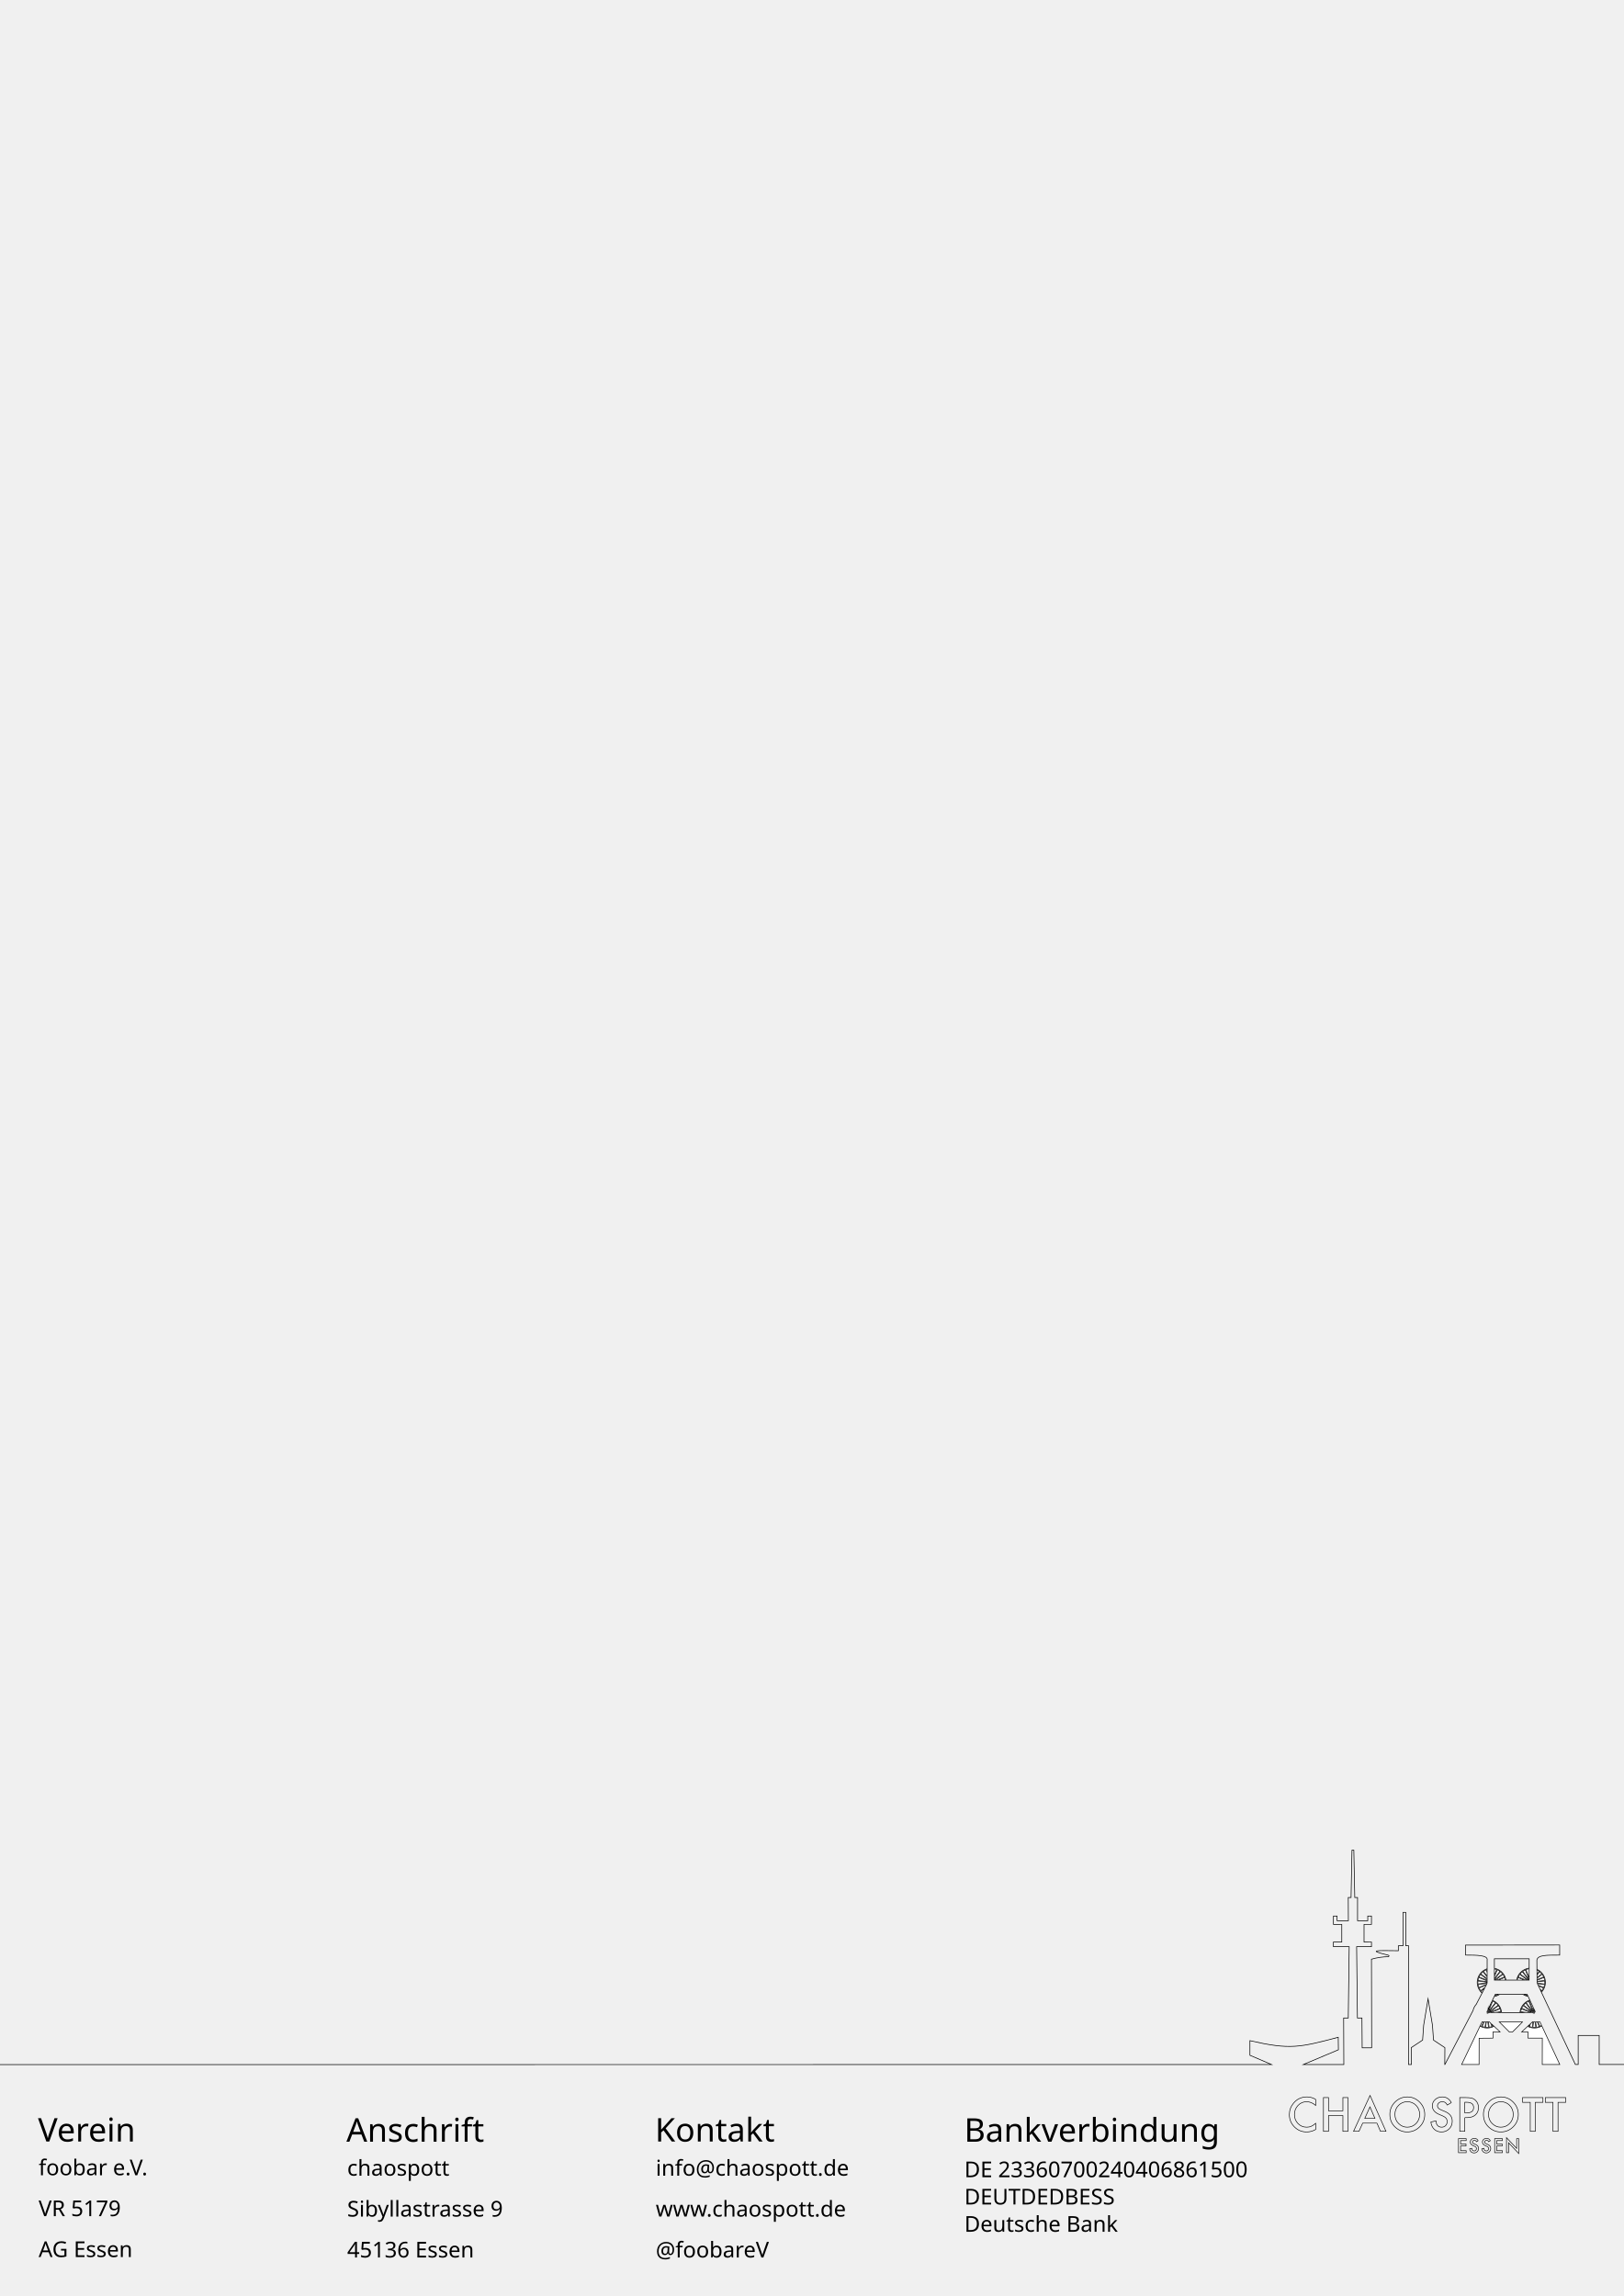
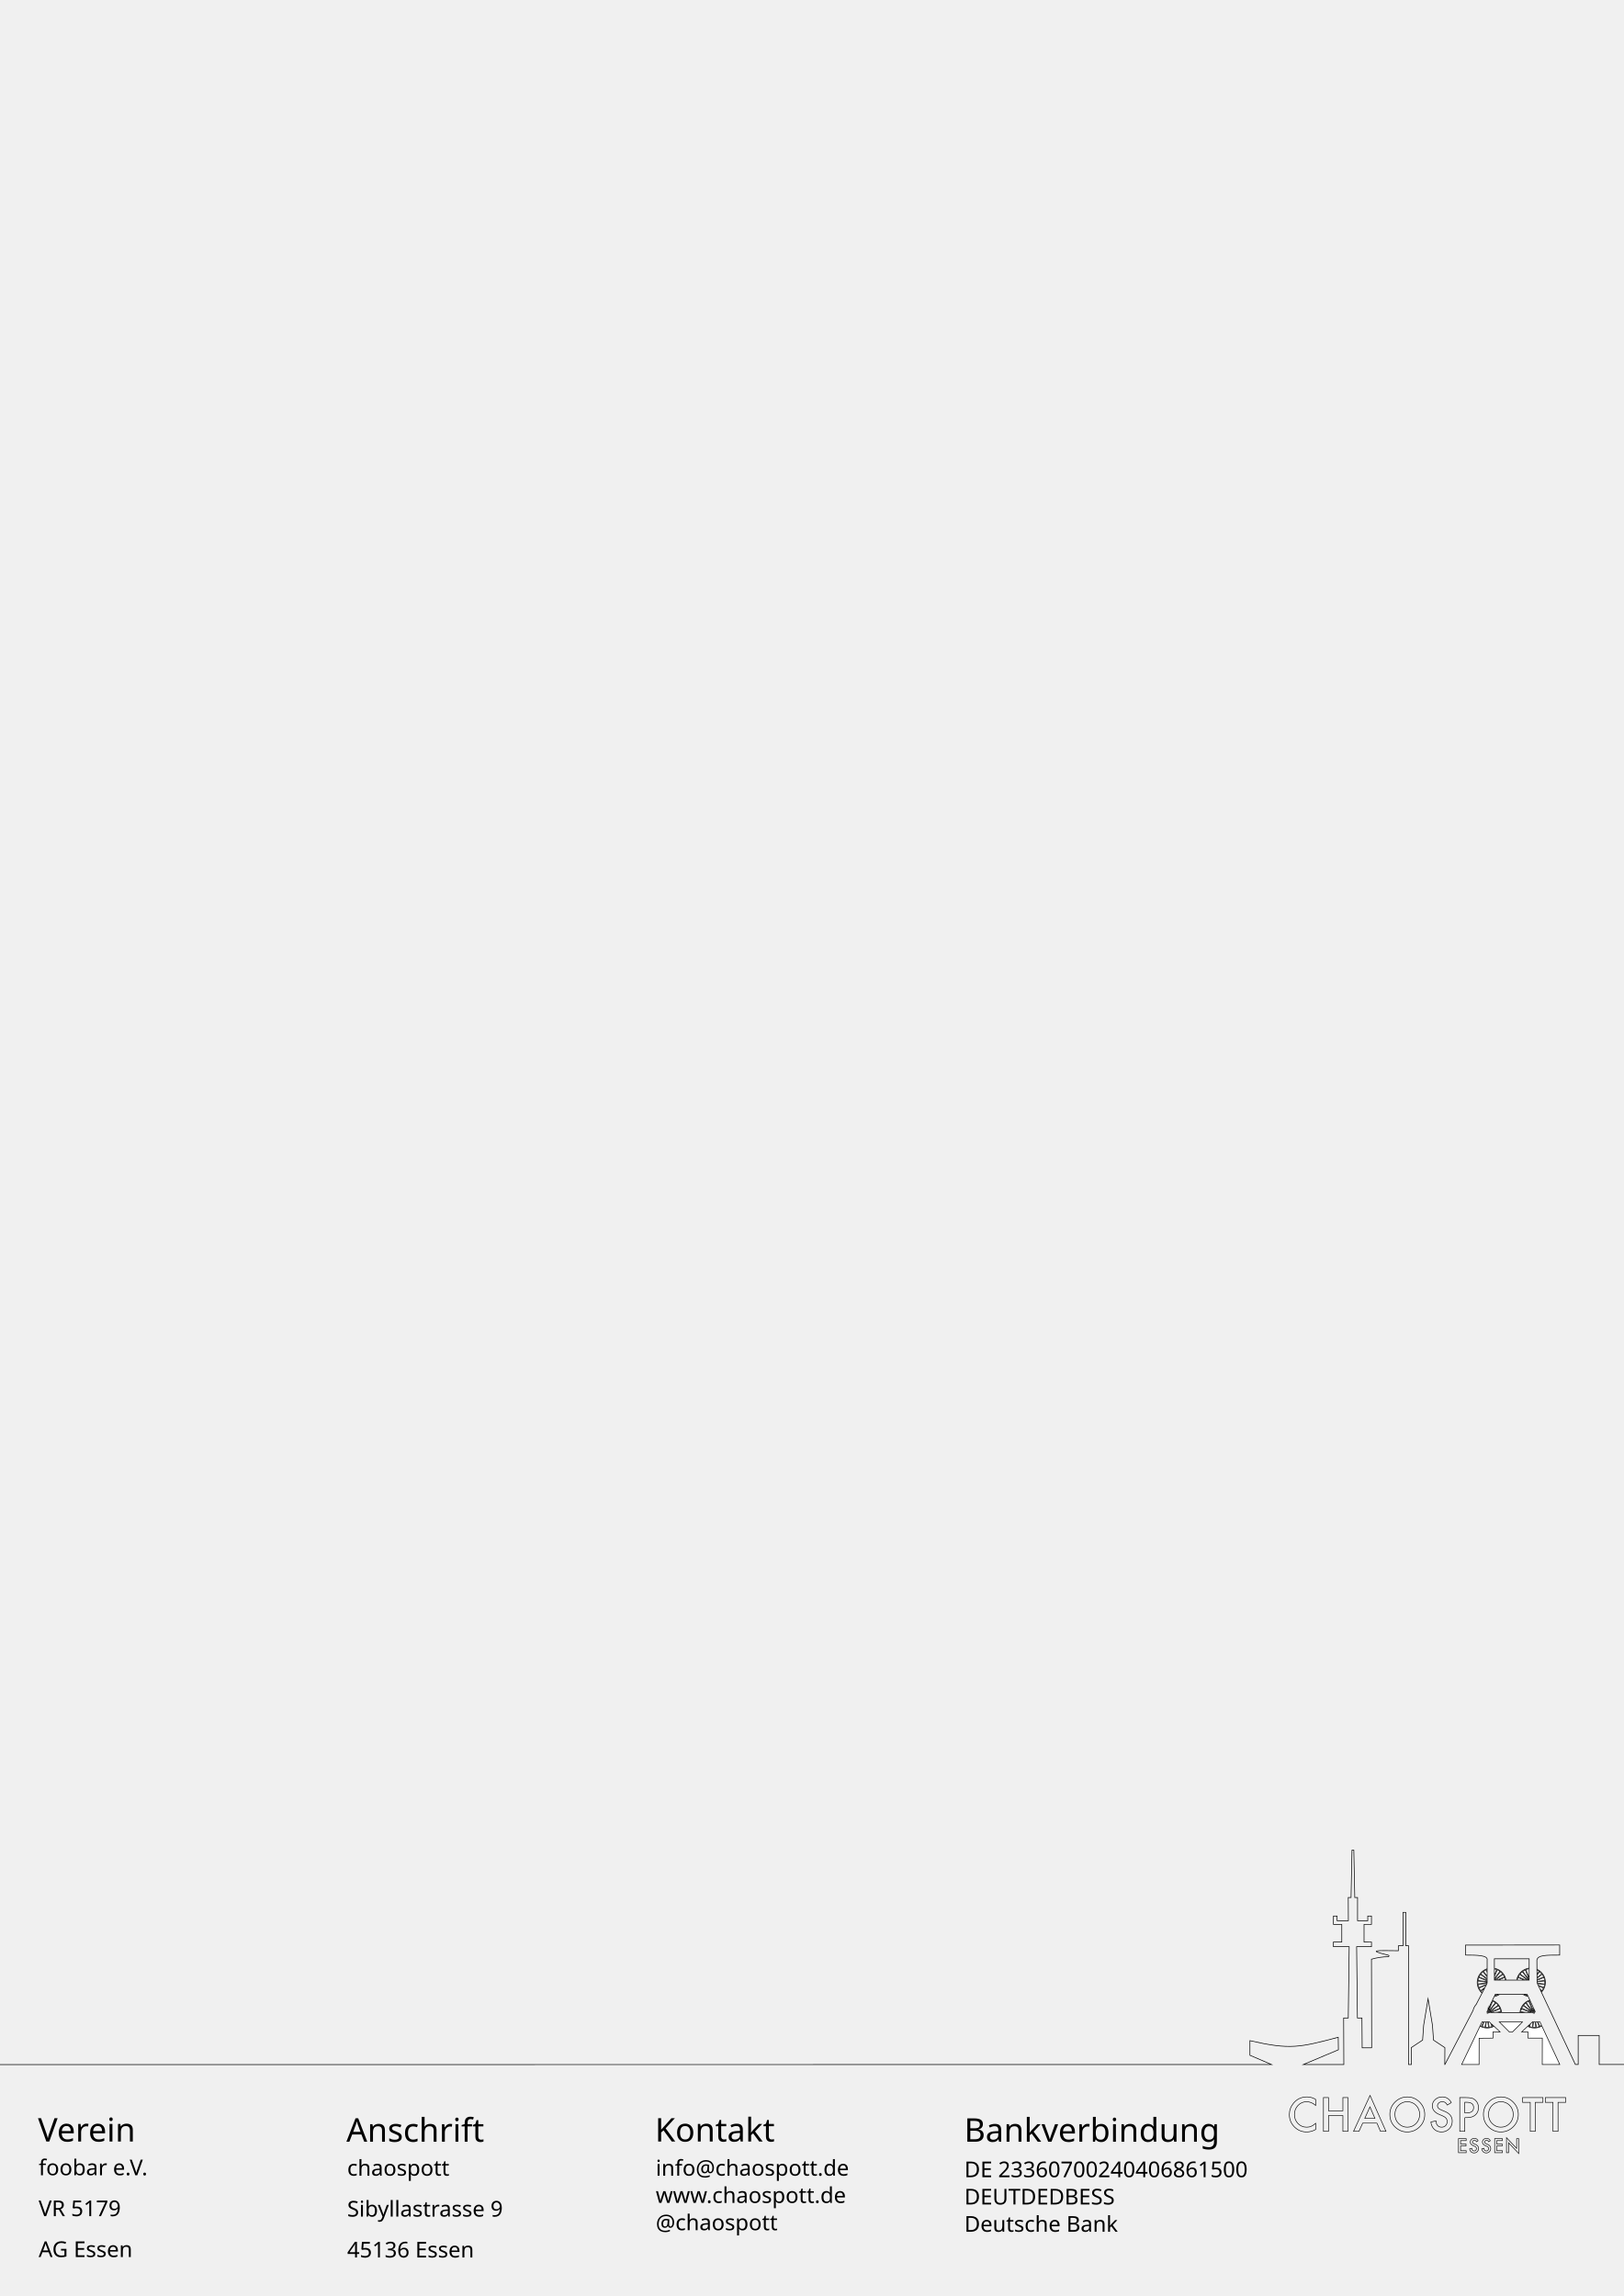
<svg xmlns="http://www.w3.org/2000/svg" width="210mm" height="297mm" viewBox="0 0 744.094 1052.362" id="svg3422" version="1.1">
  <defs id="defs3424" />
  <g id="layer1">
    <g id="g3560" transform="translate(-0.321838,-17.4253)">
      <path id="path2997" style="fill:none;fill-opacity:1;fill-rule:nonzero;stroke:#000000;stroke-width:0.268;stroke-opacity:1" d="m 603.266,979.668 0,2.767 c -1.335,-1.129 -2.714,-1.694 -4.14,-1.694 -1.572,0 -2.897,0.571 -3.972,1.713 -1.084,1.137 -1.626,2.527 -1.626,4.171 0,1.626 0.542,2.996 1.626,4.113 1.082,1.115 2.408,1.673 3.98,1.673 0.814,0 1.503,-0.133 2.072,-0.401 0.315,-0.135 0.644,-0.313 0.979,-0.541 0.343,-0.226 0.704,-0.501 1.08,-0.822 l 0,2.818 c -1.321,0.755 -2.708,1.133 -4.161,1.133 -2.187,0 -4.051,-0.772 -5.596,-2.317 -1.538,-1.557 -2.308,-3.436 -2.308,-5.635 0,-1.972 0.643,-3.728 1.93,-5.273 1.586,-1.892 3.635,-2.838 6.152,-2.838 1.374,0 2.701,0.378 3.982,1.134" />
      <path id="path2999" style="fill:none;fill-opacity:1;fill-rule:nonzero;stroke:#000000;stroke-width:0.268;stroke-opacity:1" d="m 609.133,984.892 6.596,0 0,-6.056 2.309,0 0,15.483 -2.309,0 0,-7.23 -6.596,0 0,7.23 -2.309,0 0,-15.483 2.309,0 z" />
      <path id="path3001" style="fill:none;fill-opacity:1;fill-rule:nonzero;stroke:#000000;stroke-width:0.268;stroke-opacity:1" d="m 631.344,990.557 -6.546,0 -1.705,3.761 -2.485,0 7.565,-16.454 7.3,16.454 -2.525,0 -1.605,-3.761 z" />
      <path id="path3003" style="fill:none;fill-opacity:1;fill-rule:nonzero;stroke:#000000;stroke-width:0.268;stroke-opacity:1" d="m 637.251,986.507 c 0,-2.18 0.789,-4.053 2.369,-5.616 1.569,-1.563 3.459,-2.346 5.664,-2.346 2.18,0 4.049,0.789 5.608,2.367 1.564,1.578 2.346,3.472 2.346,5.685 0,2.225 -0.785,4.115 -2.356,5.666 -1.578,1.557 -3.484,2.335 -5.716,2.335 -1.975,0 -3.748,-0.691 -5.319,-2.076 -1.73,-1.53 -2.595,-3.536 -2.595,-6.015" />
      <path id="path3005" style="fill:none;fill-opacity:1;fill-rule:nonzero;stroke:#000000;stroke-width:0.268;stroke-opacity:1" d="m 665.445,981.142 -1.873,1.123 c -0.349,-0.614 -0.683,-1.017 -1.001,-1.204 -0.33,-0.214 -0.756,-0.32 -1.277,-0.32 -0.642,0 -1.173,0.183 -1.594,0.55 -0.423,0.361 -0.635,0.816 -0.635,1.364 0,0.756 0.557,1.364 1.665,1.825 l 1.526,0.631 c 1.242,0.509 2.149,1.129 2.724,1.866 0.573,0.727 0.861,1.624 0.861,2.687 0,1.424 -0.469,2.6 -1.407,3.53 -0.945,0.934 -2.116,1.403 -3.515,1.403 -1.329,0 -2.425,-0.399 -3.288,-1.194 -0.854,-0.795 -1.385,-1.914 -1.595,-3.359 l 2.338,-0.521 c 0.104,0.909 0.289,1.538 0.554,1.885 0.476,0.669 1.169,1.003 2.08,1.003 0.718,0 1.316,-0.243 1.792,-0.733 0.476,-0.488 0.714,-1.105 0.714,-1.854 0,-0.301 -0.043,-0.575 -0.129,-0.822 -0.081,-0.253 -0.21,-0.484 -0.388,-0.691 -0.171,-0.214 -0.395,-0.411 -0.673,-0.592 -0.279,-0.187 -0.609,-0.365 -0.99,-0.531 l -1.476,-0.621 c -2.093,-0.897 -3.139,-2.207 -3.139,-3.932 0,-1.163 0.438,-2.134 1.316,-2.917 0.878,-0.789 1.972,-1.183 3.278,-1.183 1.765,0 3.141,0.869 4.131,2.607" />
      <path id="path3007" style="fill:none;fill-opacity:1;fill-rule:nonzero;stroke:#000000;stroke-width:0.268;stroke-opacity:1" d="m 671.591,988.031 0,6.287 -2.309,0 0,-15.482 2.616,0 c 1.281,0 2.246,0.091 2.9,0.27 0.66,0.181 1.242,0.523 1.744,1.024 0.878,0.869 1.318,1.966 1.318,3.288 0,1.418 -0.469,2.542 -1.407,3.37 -0.939,0.829 -2.203,1.244 -3.793,1.244 l -1.069,0 z" />
      <path id="path3009" style="fill:none;fill-opacity:1;fill-rule:nonzero;stroke:#000000;stroke-width:0.268;stroke-opacity:1" d="m 680.132,986.507 c 0,-2.18 0.789,-4.053 2.367,-5.616 1.572,-1.563 3.461,-2.346 5.666,-2.346 2.18,0 4.048,0.789 5.606,2.367 1.565,1.578 2.348,3.472 2.348,5.685 0,2.225 -0.787,4.115 -2.357,5.666 -1.58,1.557 -3.483,2.335 -5.716,2.335 -1.974,0 -3.747,-0.691 -5.319,-2.076 -1.73,-1.53 -2.595,-3.536 -2.595,-6.015" />
      <path id="path3011" style="fill:none;fill-opacity:1;fill-rule:nonzero;stroke:#000000;stroke-width:0.268;stroke-opacity:1" d="m 703.898,981.032 0,13.286 -2.309,0 0,-13.286 -3.515,0 0,-2.197 9.33,0 0,2.197 -3.506,0 z" />
      <path id="path3013" style="fill:none;fill-opacity:1;fill-rule:nonzero;stroke:#000000;stroke-width:0.268;stroke-opacity:1" d="m 714.323,981.032 0,13.286 -2.31,0 0,-13.286 -3.516,0 0,-2.197 9.333,0 0,2.197 -3.507,0 z" />
      <path id="path3015" style="fill:none;fill-opacity:1;fill-rule:nonzero;stroke:#000000;stroke-width:0.268;stroke-opacity:1" d="m 672.224,998.561 -2.556,0 0,1.549 2.481,0 0,0.916 -2.481,0 0,2.154 2.556,0 0,0.916 -3.517,0 0,-6.45 3.517,0 0,0.914 z" />
      <path id="path3017" style="fill:none;fill-opacity:1;fill-rule:nonzero;stroke:#000000;stroke-width:0.268;stroke-opacity:1" d="m 677.734,998.606 -0.779,0.467 c -0.147,-0.255 -0.284,-0.424 -0.417,-0.5 -0.137,-0.089 -0.316,-0.135 -0.531,-0.135 -0.268,0 -0.49,0.077 -0.667,0.231 -0.174,0.152 -0.264,0.34 -0.264,0.569 0,0.314 0.233,0.567 0.694,0.76 l 0.635,0.264 c 0.517,0.211 0.897,0.469 1.136,0.776 0.239,0.303 0.359,0.677 0.359,1.119 0,0.594 -0.196,1.084 -0.586,1.472 -0.394,0.388 -0.882,0.583 -1.466,0.583 -0.552,0 -1.009,-0.164 -1.37,-0.496 -0.355,-0.332 -0.577,-0.797 -0.664,-1.399 l 0.974,-0.218 c 0.044,0.38 0.121,0.641 0.231,0.784 0.199,0.281 0.488,0.42 0.868,0.42 0.299,0 0.548,-0.102 0.747,-0.305 0.197,-0.204 0.297,-0.461 0.297,-0.772 0,-0.127 -0.018,-0.241 -0.054,-0.343 -0.033,-0.105 -0.087,-0.203 -0.162,-0.288 -0.071,-0.09 -0.164,-0.172 -0.28,-0.247 -0.114,-0.079 -0.254,-0.152 -0.414,-0.222 l -0.614,-0.258 c -0.872,-0.374 -1.308,-0.92 -1.308,-1.638 0,-0.486 0.183,-0.891 0.55,-1.217 0.366,-0.328 0.82,-0.492 1.364,-0.492 0.735,0 1.31,0.361 1.721,1.086" />
      <path id="path3019" style="fill:none;fill-opacity:1;fill-rule:nonzero;stroke:#000000;stroke-width:0.268;stroke-opacity:1" d="m 683.309,998.606 -0.78,0.467 c -0.146,-0.255 -0.285,-0.424 -0.416,-0.5 -0.139,-0.089 -0.315,-0.135 -0.534,-0.135 -0.266,0 -0.487,0.077 -0.664,0.231 -0.177,0.152 -0.264,0.34 -0.264,0.569 0,0.314 0.231,0.567 0.694,0.76 l 0.635,0.264 c 0.517,0.211 0.895,0.469 1.136,0.776 0.239,0.303 0.359,0.677 0.359,1.119 0,0.594 -0.197,1.084 -0.588,1.472 -0.392,0.388 -0.88,0.583 -1.463,0.583 -0.554,0 -1.011,-0.164 -1.371,-0.496 -0.355,-0.332 -0.577,-0.797 -0.664,-1.399 l 0.974,-0.218 c 0.043,0.38 0.121,0.641 0.231,0.784 0.197,0.281 0.488,0.42 0.868,0.42 0.299,0 0.548,-0.102 0.745,-0.305 0.199,-0.204 0.297,-0.461 0.297,-0.772 0,-0.127 -0.017,-0.241 -0.052,-0.343 -0.033,-0.105 -0.087,-0.203 -0.162,-0.288 -0.07,-0.09 -0.164,-0.172 -0.28,-0.247 -0.116,-0.079 -0.253,-0.152 -0.413,-0.222 l -0.615,-0.258 c -0.872,-0.374 -1.308,-0.92 -1.308,-1.638 0,-0.486 0.182,-0.891 0.548,-1.217 0.365,-0.328 0.822,-0.492 1.366,-0.492 0.735,0 1.308,0.361 1.721,1.086" />
      <path id="path3021" style="fill:none;fill-opacity:1;fill-rule:nonzero;stroke:#000000;stroke-width:0.268;stroke-opacity:1" d="m 688.796,998.561 -2.556,0 0,1.549 2.481,0 0,0.916 -2.481,0 0,2.154 2.556,0 0,0.916 -3.518,0 0,-6.45 3.518,0 0,0.914 z" />
      <path id="path3023" style="fill:none;fill-opacity:1;fill-rule:nonzero;stroke:#000000;stroke-width:0.268;stroke-opacity:1" d="m 690.704,1004.096 0,-6.888 4.649,4.921 0,-4.482 0.961,0 0,6.843 -4.646,-4.909 0,4.515 -0.964,0 z" />
      <path id="path3025" style="fill:none;fill-opacity:1;fill-rule:nonzero;stroke:#000000;stroke-width:0.268;stroke-opacity:1" d="m 630.403,988.361 -2.269,-5.263 -2.377,5.263 4.646,0 z" />
      <path id="path3027" style="fill:none;fill-opacity:1;fill-rule:nonzero;stroke:#000000;stroke-width:0.268;stroke-opacity:1" d="m 639.578,986.536 c 0,1.711 0.569,3.119 1.704,4.221 1.129,1.102 2.433,1.655 3.911,1.655 1.605,0 2.959,-0.561 4.063,-1.684 1.102,-1.137 1.652,-2.52 1.652,-4.152 0,-1.651 -0.544,-3.033 -1.634,-4.15 -1.084,-1.123 -2.423,-1.684 -4.021,-1.684 -1.59,0 -2.936,0.561 -4.032,1.684 -1.097,1.109 -1.644,2.479 -1.644,4.111" />
      <path id="path3029" style="fill:none;fill-opacity:1;fill-rule:nonzero;stroke:#000000;stroke-width:0.268;stroke-opacity:1" d="m 671.591,985.863 0.862,0 c 2.12,0 3.178,-0.824 3.178,-2.475 0,-1.599 -1.092,-2.398 -3.278,-2.398 l -0.762,0 0,4.873 z" />
      <path id="path3031" style="fill:none;fill-opacity:1;fill-rule:nonzero;stroke:#000000;stroke-width:0.268;stroke-opacity:1" d="m 682.46,986.536 c 0,1.711 0.569,3.119 1.704,4.221 1.127,1.102 2.433,1.655 3.911,1.655 1.605,0 2.959,-0.561 4.061,-1.684 1.102,-1.137 1.655,-2.52 1.655,-4.152 0,-1.651 -0.546,-3.033 -1.634,-4.15 -1.084,-1.123 -2.425,-1.684 -4.022,-1.684 -1.592,0 -2.935,0.561 -4.032,1.684 -1.096,1.109 -1.644,2.479 -1.644,4.111" />
      <path id="path3033" style="fill:none;fill-opacity:1;fill-rule:nonzero;stroke:#000000;stroke-width:0.301;stroke-linecap:butt;stroke-linejoin:miter;stroke-miterlimit:22.926;stroke-dasharray:none;stroke-opacity:1" d="m 676.865,936.059 c -0.722,0.81 -1.249,1.793 -1.488,2.858 l -12.899,24.771 -0.063,0 0.053,-7.735 -5.209,-3.455 -0.48,-6.801 -2.018,-12.125 -2.017,12.114 -0.48,6.804 -5.209,3.455 0.054,7.745 -1.285,2.1e-4 0.002,-54.447 -1.266,0.012 -0.006,-15.304 -1.277,-0.009 0,15.301 -2.138,0.023 0,2.265 c -8.851,-0.069 -15.015,-0.444 -4.983,1.95 0.344,0.083 1.192,0.295 0.382,0.795 -2.553,0.023 -5.142,0.413 -7.715,1.138 l 0.087,40.608 -4.35,0.011 -0.1,-13.655 -2.07,0 -0.367,-32.706 6.804,0.009 0.003,-2.126 -3.411,-0.008 0.003,-8.074 3.401,0.003 0.003,-3.831 -1.702,0.002 0,2.122 -4.679,0.002 0,-10.632 -1.275,0.006 -0.426,-21.69 -0.853,0 -0.421,21.686 -1.279,0 0.05,10.626 -5.176,0 -0.002,-2.124 -1.659,0.008 -0.009,3.816 3.824,0.003 0.003,8.076 -3.835,0.002 0.003,2.122 7.223,0.011 -0.422,32.695 -2.112,0 0.077,21.318 -18.563,0 16.077,-6.76 -0.075,-5.728 c -17.685,4.648 -21.987,5.809 -40.475,1.547 l 0,6.695 9.909,4.248 -616.492,0.03 1.919,127.765 818.064,-3.884 0.584,-123.889 -51.026,-0.046 -2.9,6e-4 0,-13.307 -9.621,0 0,13.308 -1.297,1.9e-4 -15.553,-33.116 c 1.348,-1.414 2.048,-3.433 1.768,-5.385 l 0,-0.002 0,0 c -0.158,-1.223 -0.673,-2.4 -1.47,-3.34 l -0.002,0 c -0.635,-0.77 -1.448,-1.372 -2.35,-1.777 l -0.027,-4.308 c 0.5,-2.22 4.169,-2.22 10.443,-2.22 l 0,-4.624 -43.118,0.052 0.012,4.572 c 5.259,0 10.412,0.066 9.875,2.365 l 0,3.906 c -2.25,0.735 -4.053,2.742 -4.441,5.098 0,0 0,0.002 -0.002,0.002 -0.403,2.122 0.349,4.388 1.912,5.869 l 0,0.002 c 0.067,0.066 0.135,0.13 0.205,0.192 -0.874,1.702 -2.649,5.096 -2.649,5.096 z m 11.581,3.836 c -0.009,-0.122 -0.023,-0.244 -0.041,-0.366 l -0.002,0 0,0 c -0.158,-1.223 -0.67,-2.4 -1.47,-3.341 l -0.002,0 c -0.714,-0.865 -1.652,-1.519 -2.689,-1.918 l 0.839,-1.754 c 0.826,-0.141 1.625,-0.439 2.34,-0.902 l 0.003,-0.003 c 0.081,-0.049 0.16,-0.1 0.239,-0.152 l 10.467,0 c 0.436,0.297 0.908,0.538 1.401,0.722 0.357,0.133 0.725,0.235 1.099,0.307 l 0.774,1.666 c -2.251,0.735 -4.055,2.742 -4.443,5.099 l -0.002,0 c -0.041,0.213 -0.069,0.427 -0.086,0.641 l -8.427,0 z m 2.024,-14.897 c -0.185,-1.159 -0.686,-2.267 -1.446,-3.162 l -0.002,0 c -0.977,-1.185 -2.376,-1.974 -3.872,-2.253 l 0,-4.363 15.945,0 0,4.306 c -0.099,0.013 -0.195,0.029 -0.293,0.046 l -0.003,0 c -2.687,0.411 -4.968,2.643 -5.413,5.33 l 0,0.002 -0.017,0.095 -4.898,0 z" />
      <path id="path3035" style="fill:#ffffff;fill-opacity:1;fill-rule:nonzero;stroke:#000000;stroke-width:0.283;stroke-linecap:butt;stroke-linejoin:miter;stroke-miterlimit:22.926;stroke-dasharray:none;stroke-opacity:1" d="m 686.982,936.706 c 0.27,0.367 0.496,0.766 0.679,1.183 l -4.825,1.999 4.146,-3.183 z" />
      <path id="path3037" style="fill:#ffffff;fill-opacity:1;fill-rule:nonzero;stroke:#000000;stroke-width:0.283;stroke-linecap:butt;stroke-linejoin:miter;stroke-miterlimit:22.926;stroke-dasharray:none;stroke-opacity:1" d="m 685.819,935.491 c 0.422,0.291 0.74,0.573 1.05,0.984 l -4.314,3.27 z" />
      <path id="path3039" style="fill:#ffffff;fill-opacity:1;fill-rule:nonzero;stroke:#000000;stroke-width:0.283;stroke-linecap:butt;stroke-linejoin:miter;stroke-miterlimit:22.926;stroke-dasharray:none;stroke-opacity:1" d="m 684.384,934.633 c 0.426,0.185 0.832,0.415 1.208,0.687 l -3.247,4.231 z" />
      <path id="path3041" style="fill:#ffffff;fill-opacity:1;fill-rule:nonzero;stroke:#000000;stroke-width:0.283;stroke-linecap:butt;stroke-linejoin:miter;stroke-miterlimit:22.926;stroke-dasharray:none;stroke-opacity:1" d="m 700.481,932.163 c -0.284,-0.064 -0.565,-0.146 -0.838,-0.247 l 0.19,-0.459 0.321,0 z" />
      <path id="path3043" style="fill:#ffffff;fill-opacity:1;fill-rule:nonzero;stroke:#000000;stroke-width:0.283;stroke-linecap:butt;stroke-linejoin:miter;stroke-miterlimit:22.926;stroke-dasharray:none;stroke-opacity:1" d="m 699.525,931.457 -0.147,0.355 c -0.245,-0.104 -0.484,-0.222 -0.714,-0.355 z" />
      <path id="path3045" style="fill:#ffffff;fill-opacity:1;fill-rule:nonzero;stroke:#000000;stroke-width:0.283;stroke-linecap:butt;stroke-linejoin:miter;stroke-miterlimit:22.926;stroke-dasharray:none;stroke-opacity:1" d="m 695.977,923.81 2.882,1.187 -3.203,0.008 0.008,-0.053 0.002,-0.002 c 0.064,-0.392 0.167,-0.796 0.308,-1.163 z" />
      <path id="path3047" style="fill:#ffffff;fill-opacity:1;fill-rule:nonzero;stroke:#000000;stroke-width:0.283;stroke-linecap:butt;stroke-linejoin:miter;stroke-miterlimit:22.926;stroke-dasharray:none;stroke-opacity:1" d="m 696.777,922.36 3.448,2.637 -0.643,0 -3.496,-1.447 c 0.185,-0.416 0.421,-0.823 0.691,-1.191 z" />
      <path id="path3049" style="fill:#ffffff;fill-opacity:1;fill-rule:nonzero;stroke:#000000;stroke-width:0.283;stroke-linecap:butt;stroke-linejoin:miter;stroke-miterlimit:22.926;stroke-dasharray:none;stroke-opacity:1" d="m 697.923,921.159 2.963,3.838 -0.208,0 -3.726,-2.859 c 0.288,-0.357 0.615,-0.691 0.971,-0.979 z" />
      <path id="path3051" style="fill:#ffffff;fill-opacity:1;fill-rule:nonzero;stroke:#000000;stroke-width:0.283;stroke-linecap:butt;stroke-linejoin:miter;stroke-miterlimit:22.926;stroke-dasharray:none;stroke-opacity:1" d="m 699.314,920.296 1.781,4.285 0,0.254 -2.948,-3.842 c 0.364,-0.268 0.756,-0.512 1.167,-0.697 z" />
      <path id="path3053" style="fill:#ffffff;fill-opacity:1;fill-rule:nonzero;stroke:#000000;stroke-width:0.283;stroke-linecap:butt;stroke-linejoin:miter;stroke-miterlimit:22.926;stroke-dasharray:none;stroke-opacity:1" d="m 701.095,921.31 0,2.557 -1.52,-3.671 c 0.539,-0.203 1.009,-0.306 1.527,-0.404 z" />
      <path id="path3055" style="fill:#ffffff;fill-opacity:1;fill-rule:nonzero;stroke:#000000;stroke-width:0.283;stroke-linecap:butt;stroke-linejoin:miter;stroke-miterlimit:22.926;stroke-dasharray:none;stroke-opacity:1" d="m 686.254,931.457 0.882,0 c -0.234,0.142 -0.477,0.266 -0.727,0.374 z" />
      <path id="path3057" style="fill:#ffffff;fill-opacity:1;fill-rule:nonzero;stroke:#000000;stroke-width:0.283;stroke-linecap:butt;stroke-linejoin:miter;stroke-miterlimit:22.926;stroke-dasharray:none;stroke-opacity:1" d="m 685.235,932.194 0.353,-0.737 0.358,0 0.198,0.479 c -0.295,0.109 -0.6,0.195 -0.909,0.258 z" />
      <path id="path3059" style="fill:#ffffff;fill-opacity:1;fill-rule:nonzero;stroke:#000000;stroke-width:0.283;stroke-linecap:butt;stroke-linejoin:miter;stroke-miterlimit:22.926;stroke-dasharray:none;stroke-opacity:1" d="m 685.15,922.74 0,-2.868 c 0.361,0.071 0.717,0.172 1.061,0.305 z" />
      <path id="path3061" style="fill:#ffffff;fill-opacity:1;fill-rule:nonzero;stroke:#000000;stroke-width:0.283;stroke-linecap:butt;stroke-linejoin:miter;stroke-miterlimit:22.926;stroke-dasharray:none;stroke-opacity:1" d="m 685.15,924.271 0,-0.793 1.325,-3.195 c 0.426,0.185 0.833,0.415 1.211,0.687 z" />
      <path id="path3063" style="fill:#ffffff;fill-opacity:1;fill-rule:nonzero;stroke:#000000;stroke-width:0.283;stroke-linecap:butt;stroke-linejoin:miter;stroke-miterlimit:22.926;stroke-dasharray:none;stroke-opacity:1" d="m 685.163,924.998 -0.013,0 0,-0.261 2.76,-3.597 c 0.328,0.26 0.629,0.552 0.897,0.877 l 0,0.002 c 0.033,0.037 0.062,0.074 0.093,0.112 l -3.737,2.867 z" />
      <path id="path3065" style="fill:#ffffff;fill-opacity:1;fill-rule:nonzero;stroke:#000000;stroke-width:0.283;stroke-linecap:butt;stroke-linejoin:miter;stroke-miterlimit:22.926;stroke-dasharray:none;stroke-opacity:1" d="m 686.229,924.998 -0.6,0 3.443,-2.643 c 0.27,0.367 0.496,0.766 0.679,1.183 z" />
      <path id="path3067" style="fill:#ffffff;fill-opacity:1;fill-rule:nonzero;stroke:#000000;stroke-width:0.283;stroke-linecap:butt;stroke-linejoin:miter;stroke-miterlimit:22.926;stroke-dasharray:none;stroke-opacity:1" d="m 690.183,924.998 -3.215,0 2.89,-1.198 c 0.147,0.388 0.257,0.79 0.326,1.198 z" />
      <path id="path3069" style="fill:#ffffff;fill-opacity:1;fill-rule:nonzero;stroke:#000000;stroke-width:0.283;stroke-linecap:butt;stroke-linejoin:miter;stroke-miterlimit:22.926;stroke-dasharray:none;stroke-opacity:1" d="m 706.268,929.631 0.309,0.67 c 0.068,-0.074 0.158,-0.188 0.222,-0.265 z" />
      <path id="path3071" style="fill:#ffffff;fill-opacity:1;fill-rule:nonzero;stroke:#000000;stroke-width:0.283;stroke-linecap:butt;stroke-linejoin:miter;stroke-miterlimit:22.926;stroke-dasharray:none;stroke-opacity:1" d="m 705.356,927.678 0.669,1.422 0.942,0.723 c 0.274,-0.363 0.507,-0.764 0.698,-1.177 z" />
      <path id="path3073" style="fill:#ffffff;fill-opacity:1;fill-rule:nonzero;stroke:#000000;stroke-width:0.283;stroke-linecap:butt;stroke-linejoin:miter;stroke-miterlimit:22.926;stroke-dasharray:none;stroke-opacity:1" d="m 704.864,926.629 0.325,0.691 2.592,1.074 c 0.176,-0.428 0.307,-0.876 0.386,-1.331 z" />
      <path id="path3075" style="fill:#ffffff;fill-opacity:1;fill-rule:nonzero;stroke:#000000;stroke-width:0.283;stroke-linecap:butt;stroke-linejoin:miter;stroke-miterlimit:22.926;stroke-dasharray:none;stroke-opacity:1" d="m 704.695,925.86 0.003,0.414 0.03,0.068 3.482,0.46 c 0.058,-0.459 0.064,-0.944 0.012,-1.407 l -3.527,0.444 z" />
      <path id="path3077" style="fill:#ffffff;fill-opacity:1;fill-rule:nonzero;stroke:#000000;stroke-width:0.283;stroke-linecap:butt;stroke-linejoin:miter;stroke-miterlimit:22.926;stroke-dasharray:none;stroke-opacity:1" d="m 704.69,925.095 0.007,0.497 3.494,-0.464 c -0.066,-0.449 -0.187,-0.903 -0.348,-1.328 z" />
      <path id="path3079" style="fill:#ffffff;fill-opacity:1;fill-rule:nonzero;stroke:#000000;stroke-width:0.283;stroke-linecap:butt;stroke-linejoin:miter;stroke-miterlimit:22.926;stroke-dasharray:none;stroke-opacity:1" d="m 704.684,924.154 0.003,0.648 3.054,-1.255 c -0.18,-0.417 -0.457,-0.961 -0.696,-1.226 z" />
      <path id="path3081" style="fill:#ffffff;fill-opacity:1;fill-rule:nonzero;stroke:#000000;stroke-width:0.283;stroke-linecap:butt;stroke-linejoin:miter;stroke-miterlimit:22.926;stroke-dasharray:none;stroke-opacity:1" d="m 704.675,922.73 0.007,1.091 2.204,-1.691 c -0.031,-0.038 -0.062,-0.075 -0.093,-0.112 l -0.002,-0.002 c -0.266,-0.324 -0.567,-0.616 -0.895,-0.877 l -1.22,1.59 z" />
      <path id="path3083" style="fill:#ffffff;fill-opacity:1;fill-rule:nonzero;stroke:#000000;stroke-width:0.283;stroke-linecap:butt;stroke-linejoin:miter;stroke-miterlimit:22.926;stroke-dasharray:none;stroke-opacity:1" d="m 704.672,922.316 1.013,-1.354 c -0.316,-0.229 -0.682,-0.479 -1.036,-0.647 z" />
      <path id="path3085" style="fill:#ffffff;fill-opacity:1;fill-rule:nonzero;stroke:#000000;stroke-width:0.283;stroke-linecap:butt;stroke-linejoin:miter;stroke-miterlimit:22.926;stroke-dasharray:none;stroke-opacity:1" d="m 681.843,920.808 0.004,-0.713 c -0.085,0.029 -0.174,0.068 -0.258,0.101 l 0.254,0.632 z" />
      <path id="path3087" style="fill:#ffffff;fill-opacity:1;fill-rule:nonzero;stroke:#000000;stroke-width:0.283;stroke-linecap:butt;stroke-linejoin:miter;stroke-miterlimit:22.926;stroke-dasharray:none;stroke-opacity:1" d="m 681.843,923.185 0,-1.662 -0.497,-1.223 c -0.413,0.185 -0.836,0.413 -1.193,0.681 z" />
      <path id="path3089" style="fill:#ffffff;fill-opacity:1;fill-rule:nonzero;stroke:#000000;stroke-width:0.283;stroke-linecap:butt;stroke-linejoin:miter;stroke-miterlimit:22.926;stroke-dasharray:none;stroke-opacity:1" d="m 681.843,924.379 0,-0.744 -1.894,-2.485 c -0.355,0.289 -0.714,0.643 -1.002,1 z" />
      <path id="path3091" style="fill:#ffffff;fill-opacity:1;fill-rule:nonzero;stroke:#000000;stroke-width:0.283;stroke-linecap:butt;stroke-linejoin:miter;stroke-miterlimit:22.926;stroke-dasharray:none;stroke-opacity:1" d="m 681.843,925.1 0,-0.375 -3.06,-2.348 c -0.268,0.367 -0.499,0.759 -0.681,1.175 l 3.741,1.549 z" />
      <path id="path3093" style="fill:#ffffff;fill-opacity:1;fill-rule:nonzero;stroke:#000000;stroke-width:0.283;stroke-linecap:butt;stroke-linejoin:miter;stroke-miterlimit:22.926;stroke-dasharray:none;stroke-opacity:1" d="m 681.843,925.684 0,-0.307 -3.852,-1.567 c -0.141,0.367 -0.303,0.974 -0.368,1.367 z" />
      <path id="path3095" style="fill:#ffffff;fill-opacity:1;fill-rule:nonzero;stroke:#000000;stroke-width:0.283;stroke-linecap:butt;stroke-linejoin:miter;stroke-miterlimit:22.926;stroke-dasharray:none;stroke-opacity:1" d="m 681.843,926.217 0,-0.25 -4.231,-0.558 c -0.05,0.452 -0.046,0.911 0.008,1.364 z" />
      <path id="path3097" style="fill:#ffffff;fill-opacity:1;fill-rule:nonzero;stroke:#000000;stroke-width:0.283;stroke-linecap:butt;stroke-linejoin:miter;stroke-miterlimit:22.926;stroke-dasharray:none;stroke-opacity:1" d="m 681.622,926.908 0.151,-0.402 -4.118,0.535 c 0.077,0.457 0.212,0.932 0.384,1.362 z" />
      <path id="path3099" style="fill:#ffffff;fill-opacity:1;fill-rule:nonzero;stroke:#000000;stroke-width:0.283;stroke-linecap:butt;stroke-linejoin:miter;stroke-miterlimit:22.926;stroke-dasharray:none;stroke-opacity:1" d="m 680.935,928.243 0.496,-0.952 -3.284,1.361 c 0.191,0.419 0.428,0.818 0.708,1.188 l 2.08,-1.597 z" />
      <path id="path3101" style="fill:#ffffff;fill-opacity:1;fill-rule:nonzero;stroke:#000000;stroke-width:0.283;stroke-linecap:butt;stroke-linejoin:miter;stroke-miterlimit:22.926;stroke-dasharray:none;stroke-opacity:1" d="m 680.639,928.81 -1.609,1.249 c 0.149,0.179 0.309,0.349 0.477,0.509 l 0.148,0.14 c 0,0 0.74,-1.43 0.984,-1.898 z" />
      <path id="path3103" style="fill:#ffffff;fill-opacity:1;fill-rule:nonzero;stroke:#000000;stroke-width:0.283;stroke-linecap:butt;stroke-linejoin:miter;stroke-miterlimit:22.926;stroke-dasharray:none;stroke-opacity:1" d="m 698.472,939.899 -1.326,0.004 c 0.003,-0.045 0.016,-0.153 0.021,-0.197 z" />
      <path id="path3105" style="fill:#ffffff;fill-opacity:1;fill-rule:nonzero;stroke:#000000;stroke-width:0.283;stroke-linecap:butt;stroke-linejoin:miter;stroke-miterlimit:22.926;stroke-dasharray:none;stroke-opacity:1" d="m 697.551,938.161 4.216,1.734 -1.449,0 -3.109,-0.416 c 0.008,-0.058 0.018,-0.118 0.031,-0.177 l 0,0 c 0.064,-0.392 0.171,-0.772 0.312,-1.14 z" />
      <path id="path3107" style="fill:#ffffff;fill-opacity:1;fill-rule:nonzero;stroke:#000000;stroke-width:0.283;stroke-linecap:butt;stroke-linejoin:miter;stroke-miterlimit:22.926;stroke-dasharray:none;stroke-opacity:1" d="m 698.358,936.711 4.158,3.191 -4.857,-2.001 c 0.185,-0.416 0.431,-0.823 0.699,-1.191 z" />
      <path id="path3109" style="fill:#ffffff;fill-opacity:1;fill-rule:nonzero;stroke:#000000;stroke-width:0.283;stroke-linecap:butt;stroke-linejoin:miter;stroke-miterlimit:22.926;stroke-dasharray:none;stroke-opacity:1" d="m 699.496,935.518 3.204,4.176 -4.176,-3.204 c 0.289,-0.357 0.617,-0.683 0.972,-0.972 z" />
      <path id="path3111" style="fill:#ffffff;fill-opacity:1;fill-rule:nonzero;stroke:#000000;stroke-width:0.283;stroke-linecap:butt;stroke-linejoin:miter;stroke-miterlimit:22.926;stroke-dasharray:none;stroke-opacity:1" d="m 700.888,934.658 1.989,4.798 -3.156,-4.113 c 0.364,-0.268 0.756,-0.5 1.167,-0.685 z" />
      <path id="path3113" style="fill:#ffffff;fill-opacity:1;fill-rule:nonzero;stroke:#000000;stroke-width:0.283;stroke-linecap:butt;stroke-linejoin:miter;stroke-miterlimit:22.926;stroke-dasharray:none;stroke-opacity:1" d="m 703.861,939.41 -0.169,0.315 0.065,-0.526 z" />
      <path id="path3115" style="fill:#ffffff;fill-opacity:1;fill-rule:nonzero;stroke:#000000;stroke-width:0.283;stroke-linecap:butt;stroke-linejoin:miter;stroke-miterlimit:22.926;stroke-dasharray:none;stroke-opacity:1" d="m 702.893,937.355 0.27,2.051 -2.014,-4.86 c 0.124,-0.049 0.249,-0.093 0.376,-0.134 z" />
      <path id="path3117" style="fill:#ffffff;fill-opacity:1;fill-rule:nonzero;stroke:#000000;stroke-width:0.283;stroke-linecap:butt;stroke-linejoin:miter;stroke-miterlimit:22.926;stroke-dasharray:none;stroke-opacity:1" d="m 703.545,938.758 -0.091,0.69 -0.163,-1.235 z" />
      <path id="path3119" style="fill:#ffffff;fill-opacity:1;fill-rule:nonzero;stroke:#000000;stroke-width:0.283;stroke-linecap:butt;stroke-linejoin:miter;stroke-miterlimit:22.926;stroke-dasharray:none;stroke-opacity:1" d="m 682.213,938.511 1.906,-3.984 0.002,5.4e-4 -2.029,4.9 0.121,-0.917 z" />
      <path id="path3121" style="fill:#ffffff;fill-opacity:1;fill-rule:nonzero;stroke:#000000;stroke-width:0.283;stroke-linecap:butt;stroke-linejoin:miter;stroke-miterlimit:22.926;stroke-dasharray:none;stroke-opacity:1" d="m 681.795,939.384 0.024,-0.049 -0.015,0.113 -0.008,-0.064 z" />
      <path id="path3123" style="fill:#ffffff;fill-opacity:1;fill-rule:nonzero;stroke:#000000;stroke-width:0.283;stroke-linecap:butt;stroke-linejoin:miter;stroke-miterlimit:22.926;stroke-dasharray:none;stroke-opacity:1" d="m 684.86,939.895 -1.301,0 4.208,-1.744 c 0.162,0.426 0.279,0.868 0.345,1.317 z" />
      <path id="path3125" style="fill:#ffffff;fill-opacity:1;fill-rule:nonzero;stroke:#000000;stroke-width:0.283;stroke-linecap:butt;stroke-linejoin:miter;stroke-miterlimit:22.926;stroke-dasharray:none;stroke-opacity:1" d="m 688.161,939.895 -1.138,0 1.124,-0.148 c 0.006,0.049 0.011,0.098 0.015,0.148 z" />
      <path id="path3127" style="fill:#ffffff;fill-opacity:1;fill-rule:nonzero;stroke:#000000;stroke-width:0.283;stroke-linecap:butt;stroke-linejoin:miter;stroke-miterlimit:22.926;stroke-dasharray:none;stroke-opacity:1" d="m 703.799,944.147 0.325,2.504 c -0.44,0.039 -0.904,0.055 -1.344,0.006 l 0.328,-2.51 z" />
      <path id="path3129" style="fill:#ffffff;fill-opacity:1;fill-rule:nonzero;stroke:#000000;stroke-width:0.283;stroke-linecap:butt;stroke-linejoin:miter;stroke-miterlimit:22.926;stroke-dasharray:none;stroke-opacity:1" d="m 704.818,944.147 0.906,2.148 c -0.422,0.156 -0.873,0.279 -1.32,0.342 l -0.352,-2.49 z" />
      <path id="path3131" style="fill:#ffffff;fill-opacity:1;fill-rule:nonzero;stroke:#000000;stroke-width:0.283;stroke-linecap:butt;stroke-linejoin:miter;stroke-miterlimit:22.926;stroke-dasharray:none;stroke-opacity:1" d="m 702.834,944.147 -0.327,2.479 c -0.442,-0.066 -0.88,-0.187 -1.299,-0.34 l 0.565,-1.365 0.833,-0.774 z" />
      <path id="path3133" style="fill:#ffffff;fill-opacity:1;fill-rule:nonzero;stroke:#000000;stroke-width:0.283;stroke-linecap:butt;stroke-linejoin:miter;stroke-miterlimit:22.926;stroke-dasharray:none;stroke-opacity:1" d="m 700.384,946.211 c 0.234,0.12 0.475,0.227 0.722,0.319 1.881,0.7 4.077,0.561 5.8,-0.518 l 8.212,17.669 -8.028,0 0.029,-12.093 -6.563,0 0,-2.835 -2.908,-5e-4 2.736,-2.542 z" />
      <path id="path3135" style="fill:#ffffff;fill-opacity:1;fill-rule:nonzero;stroke:#000000;stroke-width:0.283;stroke-linecap:butt;stroke-linejoin:miter;stroke-miterlimit:22.926;stroke-dasharray:none;stroke-opacity:1" d="m 682.421,944.147 0.403,0 0.555,0.511 0.675,1.63 c -0.421,0.156 -0.861,0.264 -1.308,0.326 z" />
      <path id="path3137" style="fill:#ffffff;fill-opacity:1;fill-rule:nonzero;stroke:#000000;stroke-width:0.283;stroke-linecap:butt;stroke-linejoin:miter;stroke-miterlimit:22.926;stroke-dasharray:none;stroke-opacity:1" d="m 681.47,944.147 0.666,0 0.329,2.5 c -0.44,0.039 -0.885,0.035 -1.322,-0.013 z" />
      <path id="path3139" style="fill:#ffffff;fill-opacity:1;fill-rule:nonzero;stroke:#000000;stroke-width:0.283;stroke-linecap:butt;stroke-linejoin:miter;stroke-miterlimit:22.926;stroke-dasharray:none;stroke-opacity:1" d="m 680.443,944.147 0.742,0 -0.322,2.452 c -0.442,-0.066 -0.879,-0.179 -1.298,-0.332 z" />
      <path id="path3141" style="fill:#ffffff;fill-opacity:1;fill-rule:nonzero;stroke:#000000;stroke-width:0.283;stroke-linecap:butt;stroke-linejoin:miter;stroke-miterlimit:22.926;stroke-dasharray:none;stroke-opacity:1" d="m 691.99,948.773 -4.606,-4.627 10.648,0 0.019,0.027 -4.593,4.601 z" />
      <path id="path3145" style="fill:#ffffff;fill-opacity:1;fill-rule:nonzero;stroke:#000000;stroke-width:0.283;stroke-linecap:butt;stroke-linejoin:miter;stroke-miterlimit:22.926;stroke-dasharray:none;stroke-opacity:1" d="m 687.802,948.771 0,0 -3.298,-0.022 0,2.84 -6.347,0.054 -0.029,12.043 -7.984,0 8.415,-17.57 c 0.288,0.16 0.588,0.297 0.896,0.412 1.792,0.667 3.871,0.572 5.554,-0.372 l 2.794,2.613 z" />
      <path id="path3147" style="fill:#ffffff;fill-opacity:1;fill-rule:nonzero;stroke:#000000;stroke-width:0.283;stroke-linecap:butt;stroke-linejoin:miter;stroke-miterlimit:22.926;stroke-dasharray:none;stroke-opacity:1" d="m 706.788,945.763 c -0.26,0.166 -0.526,0.297 -0.809,0.418 l -0.858,-2.035 0.918,0 z" />
      <path id="path3149" style="fill:#ffffff;fill-opacity:1;fill-rule:nonzero;stroke:#000000;stroke-width:0.283;stroke-linecap:butt;stroke-linejoin:miter;stroke-miterlimit:22.926;stroke-dasharray:none;stroke-opacity:1" d="m 701.302,945.356 -0.354,0.846 c -0.117,-0.049 -0.248,-0.122 -0.362,-0.178 z" />
      <path id="path3151" style="fill:#ffffff;fill-opacity:1;fill-rule:nonzero;stroke:#000000;stroke-width:0.283;stroke-linecap:butt;stroke-linejoin:miter;stroke-miterlimit:22.926;stroke-dasharray:none;stroke-opacity:1" d="m 683.876,945.115 0.912,0.84 c -0.153,0.082 -0.31,0.158 -0.47,0.227 z" />
      <path id="path3153" style="fill:#ffffff;fill-opacity:1;fill-rule:nonzero;stroke:#000000;stroke-width:0.283;stroke-linecap:butt;stroke-linejoin:miter;stroke-miterlimit:22.926;stroke-dasharray:none;stroke-opacity:1" d="m 678.682,945.861 0.821,-1.714 0.634,0 -0.835,2.016 c -0.212,-0.089 -0.419,-0.19 -0.62,-0.302 z" />
    </g>
    <text xml:space="preserve" style="font-style:normal;font-weight:normal;font-size:40px;line-height:125%;font-family:sans-serif;letter-spacing:0px;word-spacing:0px;fill:#000000;fill-opacity:1;stroke:none;stroke-width:1px;stroke-linecap:butt;stroke-linejoin:miter;stroke-opacity:1" x="17.411" y="981.558" id="text3640">
      <tspan id="tspan3642" x="17.411" y="981.558" style="font-style:normal;font-variant:normal;font-weight:normal;font-stretch:normal;font-size:15px;font-family:'Share Tech';-inkscape-font-specification:'Share Tech'">Verein</tspan>
    </text>
    <text xml:space="preserve" style="font-style:normal;font-weight:normal;font-size:40px;line-height:125%;font-family:sans-serif;letter-spacing:0px;word-spacing:0px;fill:#000000;fill-opacity:1;stroke:none;stroke-width:1px;stroke-linecap:butt;stroke-linejoin:miter;stroke-opacity:1" x="17.701" y="997.006" id="text3644">
      <tspan id="tspan3646" x="17.701" y="997.006" style="font-style:normal;font-variant:normal;font-weight:normal;font-stretch:normal;font-size:10px;font-family:'Share Tech';-inkscape-font-specification:'Share Tech'">foobar e.V.</tspan>
      <tspan x="17.701" y="1015.756" id="tspan3648" style="font-style:normal;font-variant:normal;font-weight:normal;font-stretch:normal;font-size:10px;font-family:'Share Tech';-inkscape-font-specification:'Share Tech'">VR 5179</tspan>
      <tspan x="17.701" y="1034.506" id="tspan3652" style="font-style:normal;font-variant:normal;font-weight:normal;font-stretch:normal;font-size:10px;font-family:'Share Tech';-inkscape-font-specification:'Share Tech'">AG Essen</tspan>
      <tspan x="17.701" y="1053.256" id="tspan3650" style="font-style:normal;font-variant:normal;font-weight:normal;font-stretch:normal;font-size:10px;font-family:'Share Tech';-inkscape-font-specification:'Share Tech'" />
    </text>
    <text xml:space="preserve" style="font-style:normal;font-weight:normal;font-size:40px;line-height:125%;font-family:sans-serif;letter-spacing:0px;word-spacing:0px;fill:#000000;fill-opacity:1;stroke:none;stroke-width:1px;stroke-linecap:butt;stroke-linejoin:miter;stroke-opacity:1" x="158.745" y="981.652" id="text3658">
      <tspan id="tspan3660" x="158.745" y="981.652" style="font-style:normal;font-variant:normal;font-weight:normal;font-stretch:normal;font-size:15px;font-family:'Share Tech';-inkscape-font-specification:'Share Tech'">Anschrift</tspan>
    </text>
    <text xml:space="preserve" style="font-style:normal;font-weight:normal;font-size:40px;line-height:125%;font-family:sans-serif;letter-spacing:0px;word-spacing:0px;fill:#000000;fill-opacity:1;stroke:none;stroke-width:1px;stroke-linecap:butt;stroke-linejoin:miter;stroke-opacity:1" x="159.099" y="997.208" id="text3662">
      <tspan id="tspan3664" x="159.099" y="997.208" style="font-style:normal;font-variant:normal;font-weight:normal;font-stretch:normal;font-size:10px;font-family:'Share Tech';-inkscape-font-specification:'Share Tech'">chaospott</tspan>
      <tspan x="159.099" y="1015.958" id="tspan3666" style="font-style:normal;font-variant:normal;font-weight:normal;font-stretch:normal;font-size:10px;font-family:'Share Tech';-inkscape-font-specification:'Share Tech'">Sibyllastrasse 9</tspan>
      <tspan x="159.099" y="1034.708" id="tspan3668" style="font-style:normal;font-variant:normal;font-weight:normal;font-stretch:normal;font-size:10px;font-family:'Share Tech';-inkscape-font-specification:'Share Tech'">45136 Essen</tspan>
    </text>
    <text xml:space="preserve" style="font-style:normal;font-weight:normal;font-size:40px;line-height:125%;font-family:sans-serif;letter-spacing:0px;word-spacing:0px;fill:#000000;fill-opacity:1;stroke:none;stroke-width:1px;stroke-linecap:butt;stroke-linejoin:miter;stroke-opacity:1" x="300.167" y="981.558" id="text3670">
      <tspan id="tspan3672" x="300.167" y="981.558" style="font-style:normal;font-variant:normal;font-weight:normal;font-stretch:normal;font-size:15px;font-family:'Share Tech';-inkscape-font-specification:'Share Tech'">Kontakt</tspan>
    </text>
    <text xml:space="preserve" style="font-style:normal;font-weight:normal;font-size:40px;line-height:125%;font-family:sans-serif;letter-spacing:0px;word-spacing:0px;fill:#000000;fill-opacity:1;stroke:none;stroke-width:1px;stroke-linecap:butt;stroke-linejoin:miter;stroke-opacity:1" x="300.52" y="997.208" id="text3674">
      <tspan id="tspan3676" x="300.52" y="997.208" style="font-style:normal;font-variant:normal;font-weight:normal;font-stretch:normal;font-size:10px;font-family:'Share Tech';-inkscape-font-specification:'Share Tech'">info@chaospott.de</tspan>
-       <tspan x="300.52" y="1015.958" id="tspan3678" style="font-style:normal;font-variant:normal;font-weight:normal;font-stretch:normal;font-size:10px;font-family:'Share Tech';-inkscape-font-specification:'Share Tech'">www.chaospott.de</tspan>
-       <tspan x="300.52" y="1034.708" id="tspan3680" style="font-style:normal;font-variant:normal;font-weight:normal;font-stretch:normal;font-size:10px;font-family:'Share Tech';-inkscape-font-specification:'Share Tech'">@foobareV</tspan>
+       <tspan x="300.52" y="1009.708" id="tspan3678" style="font-style:normal;font-variant:normal;font-weight:normal;font-stretch:normal;font-size:10px;font-family:'Share Tech';-inkscape-font-specification:'Share Tech'">www.chaospott.de</tspan>
+       <tspan x="300.52" y="1022.208" id="tspan3680" style="font-style:normal;font-variant:normal;font-weight:normal;font-stretch:normal;font-size:10px;font-family:'Share Tech';-inkscape-font-specification:'Share Tech'">@chaospott</tspan>
    </text>
    <text xml:space="preserve" style="font-style:normal;font-weight:normal;font-size:40px;line-height:125%;font-family:sans-serif;letter-spacing:0px;word-spacing:0px;fill:#000000;fill-opacity:1;stroke:none;stroke-width:1px;stroke-linecap:butt;stroke-linejoin:miter;stroke-opacity:1" x="441.853" y="981.651" id="text3682">
      <tspan id="tspan3684" x="441.853" y="981.651" style="font-style:normal;font-variant:normal;font-weight:normal;font-stretch:normal;font-size:15px;font-family:'Share Tech';-inkscape-font-specification:'Share Tech'">Bankverbindung</tspan>
    </text>
    <text xml:space="preserve" style="font-style:normal;font-weight:normal;font-size:40px;line-height:125%;font-family:sans-serif;letter-spacing:0px;word-spacing:0px;fill:#000000;fill-opacity:1;stroke:none;stroke-width:1px;stroke-linecap:butt;stroke-linejoin:miter;stroke-opacity:1" x="441.942" y="997.915" id="text3686">
      <tspan id="tspan3688" x="441.942" y="997.915" style="font-style:normal;font-variant:normal;font-weight:normal;font-stretch:normal;font-size:10px;font-family:'Share Tech';-inkscape-font-specification:'Share Tech'">DE 23360700240406861500</tspan>
      <tspan x="441.942" y="1010.415" id="tspan3690" style="font-style:normal;font-variant:normal;font-weight:normal;font-stretch:normal;font-size:10px;font-family:'Share Tech';-inkscape-font-specification:'Share Tech'">DEUTDEDBESS</tspan>
      <tspan x="441.942" y="1022.915" id="tspan3692" style="font-style:normal;font-variant:normal;font-weight:normal;font-stretch:normal;font-size:10px;font-family:'Share Tech';-inkscape-font-specification:'Share Tech'">Deutsche Bank</tspan>
    </text>
  </g>
  <g id="layer2" />
</svg>
